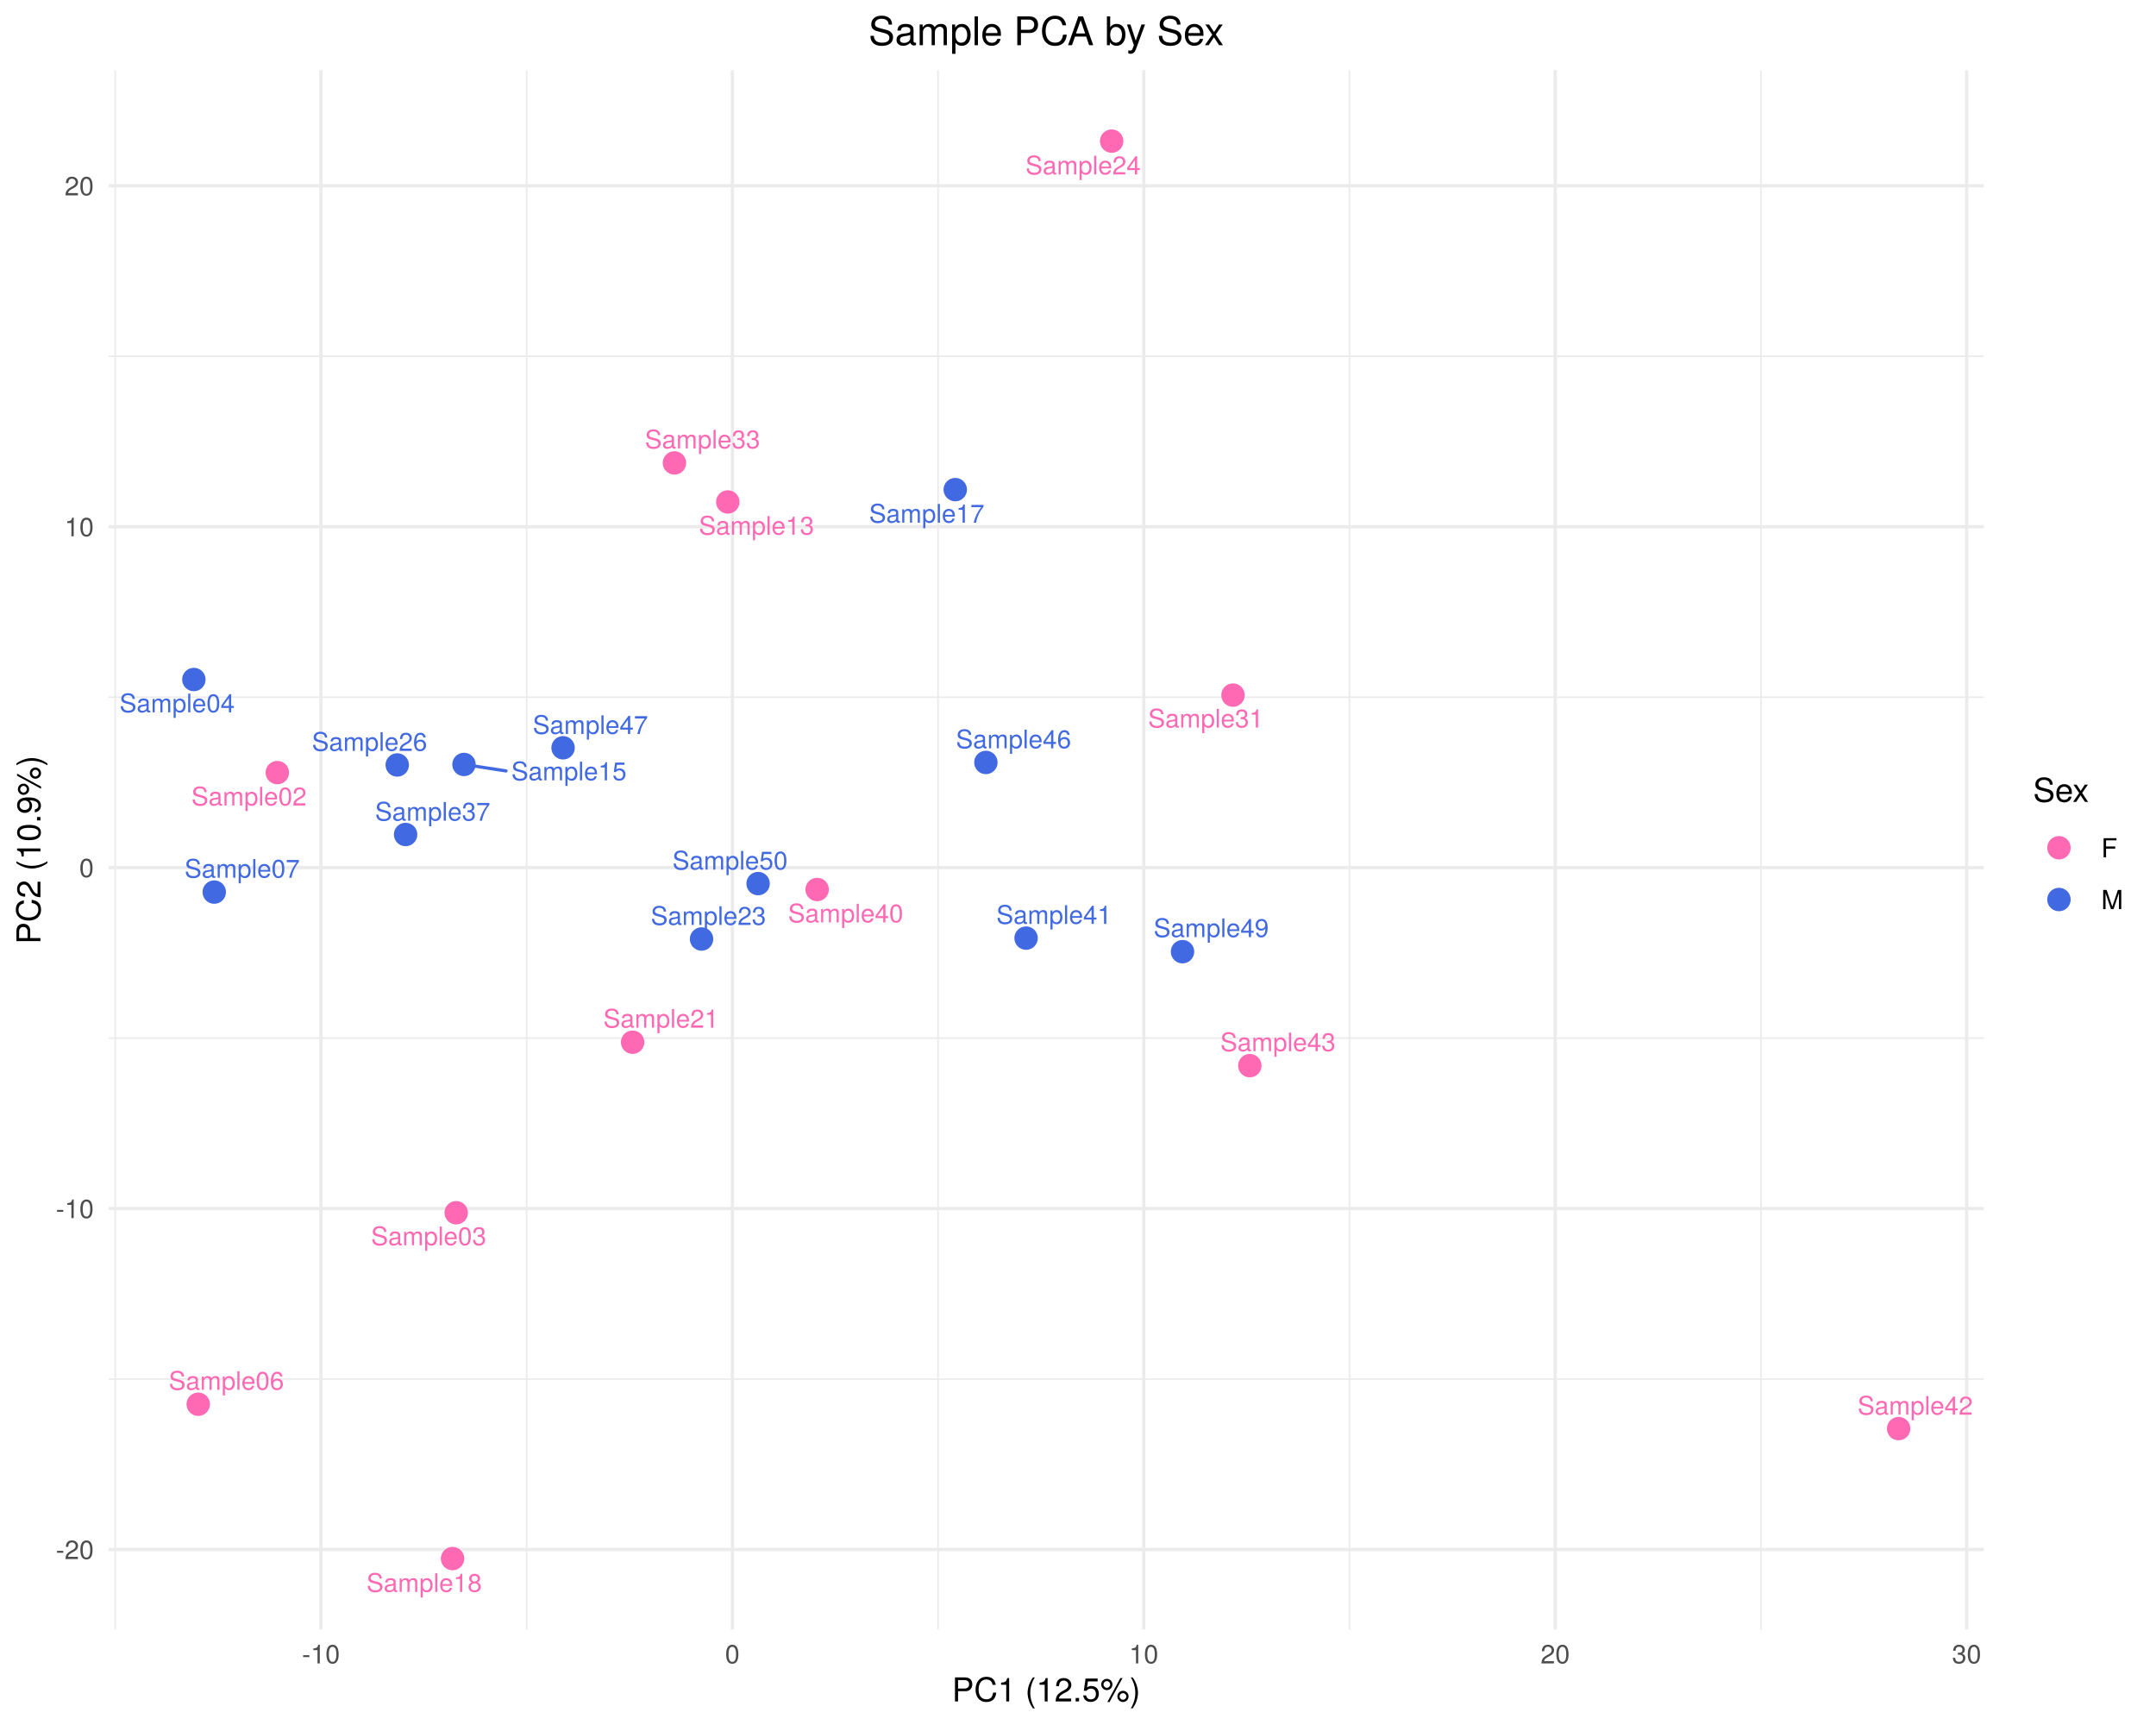
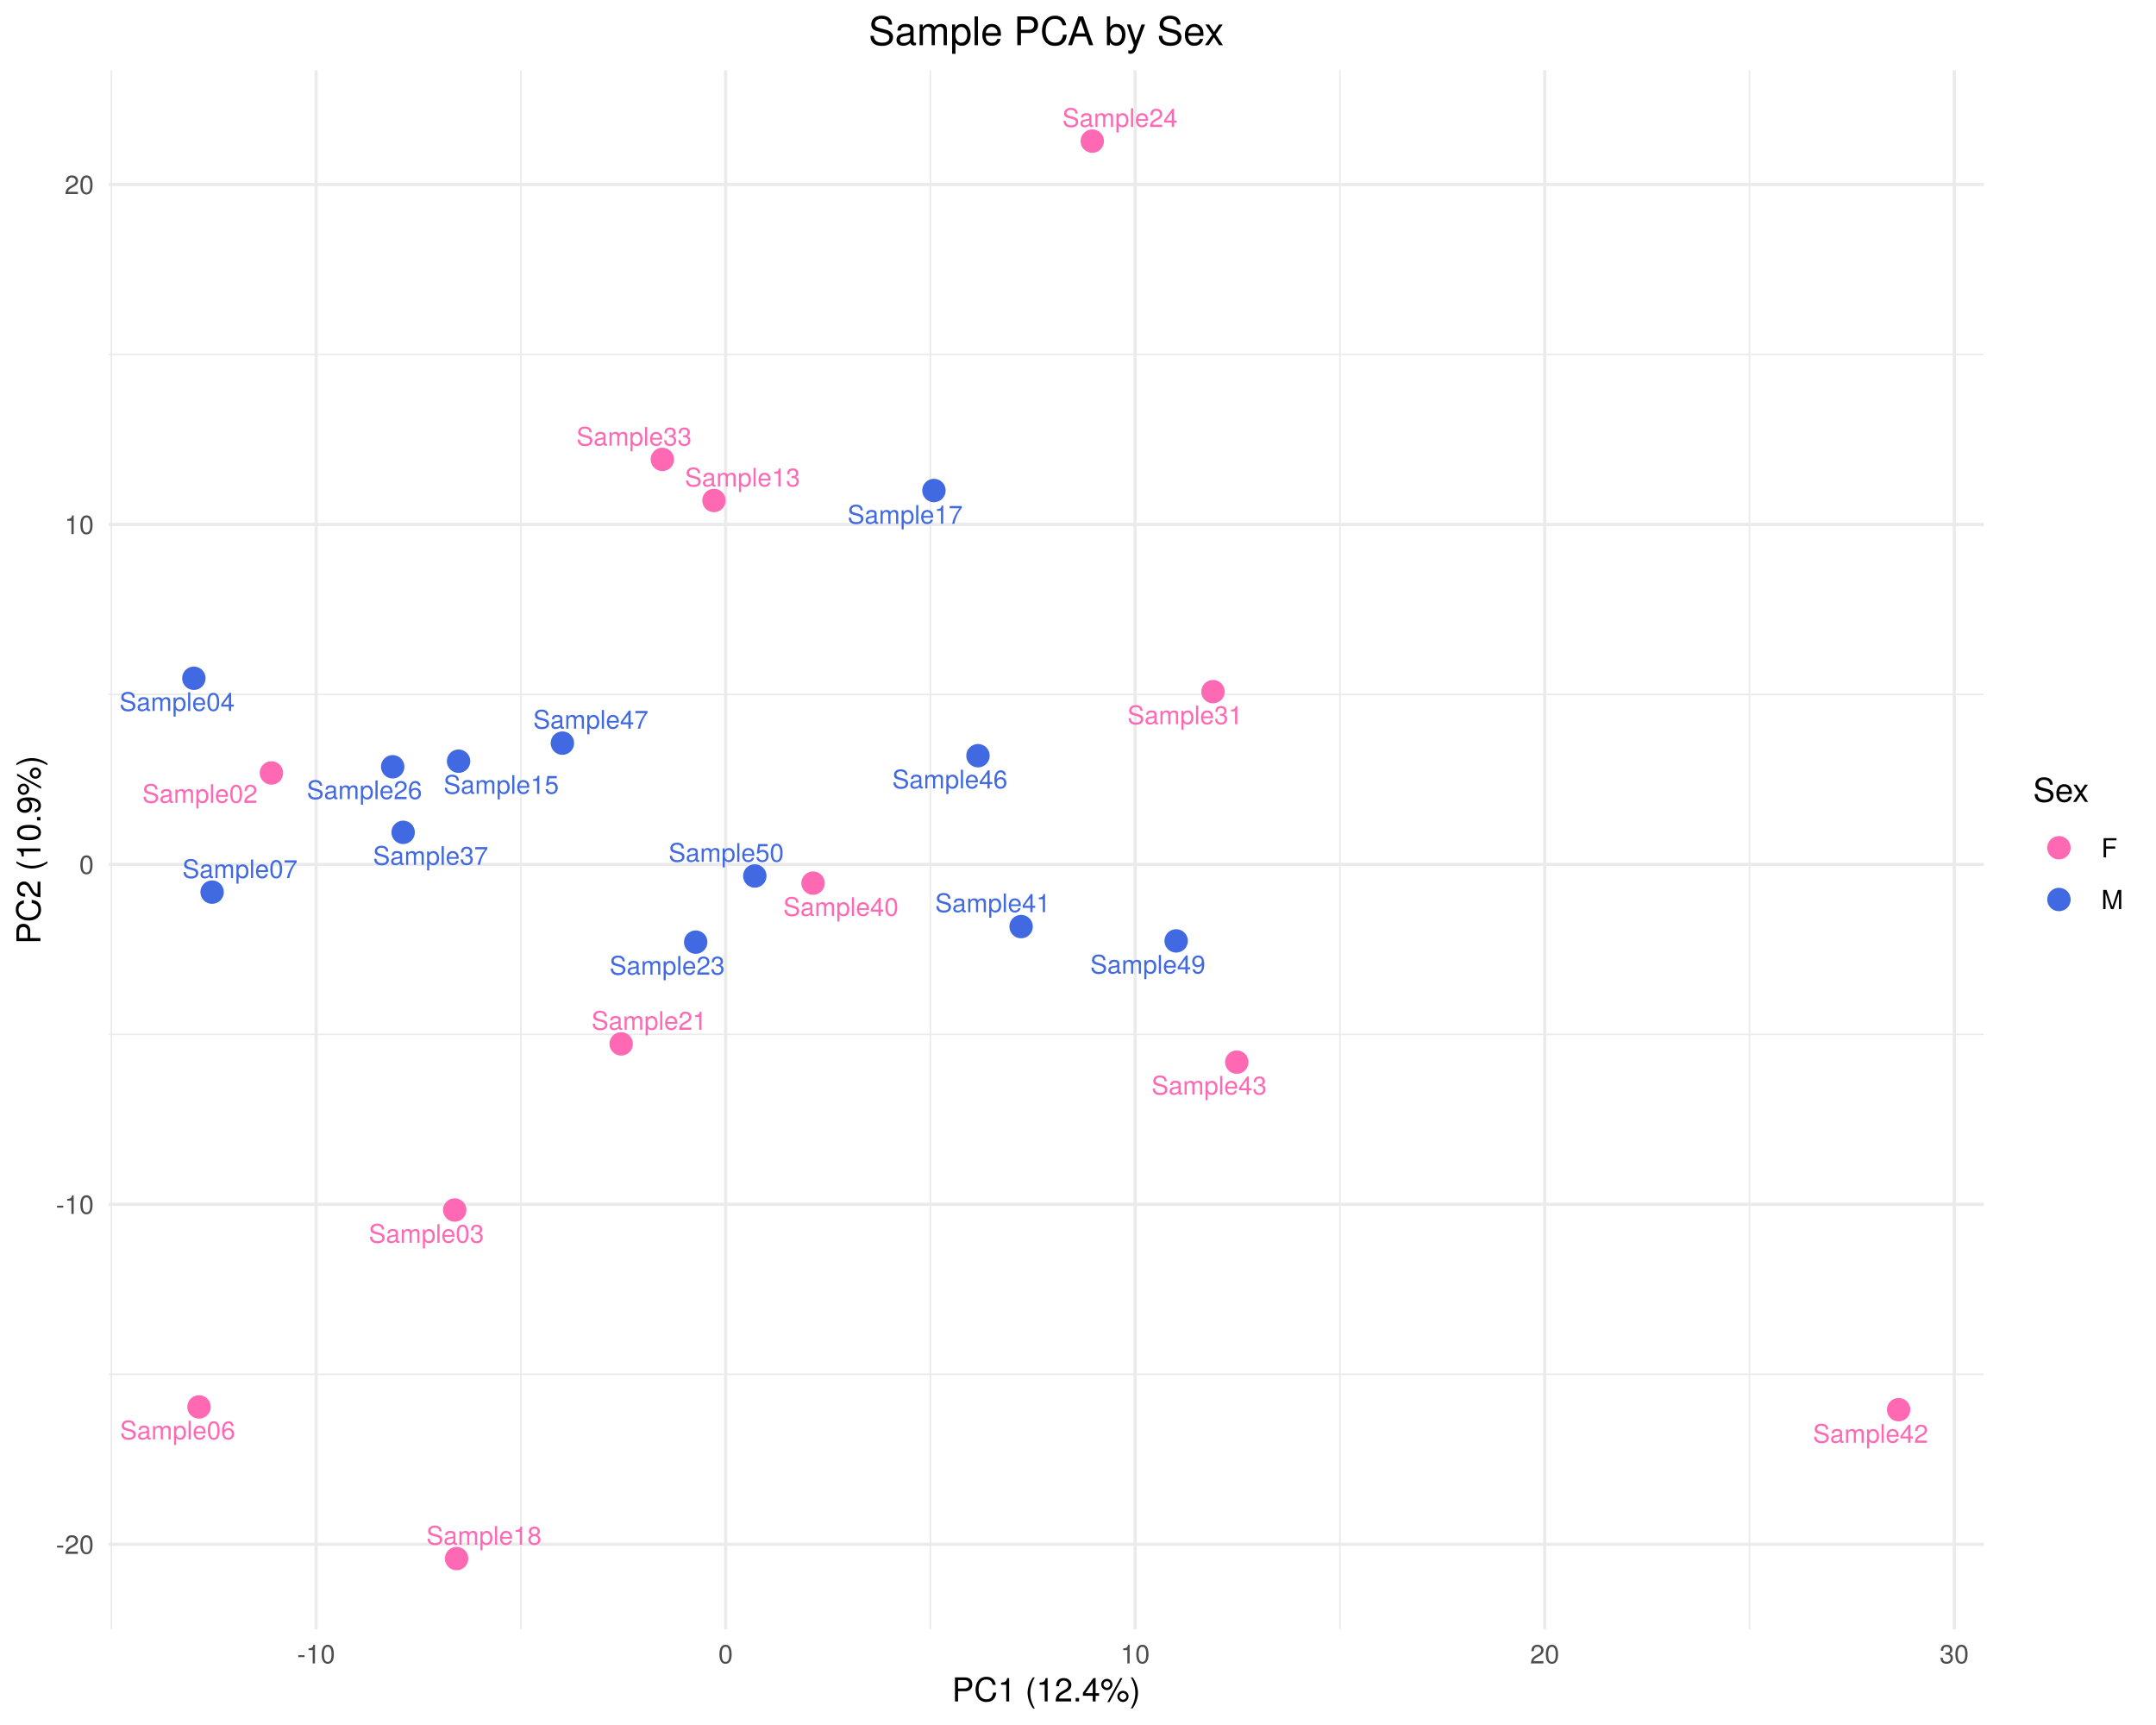
<svg xmlns="http://www.w3.org/2000/svg" class="svglite" width="720.00pt" height="576.00pt" viewBox="0 0 720.00 576.00">
  <defs>
    <style type="text/css">
    .svglite line, .svglite polyline, .svglite polygon, .svglite path, .svglite rect, .svglite circle {
      fill: none;
      stroke: #000000;
      stroke-linecap: round;
      stroke-linejoin: round;
      stroke-miterlimit: 10.00;
    }
    .svglite text {
      white-space: pre;
    }
  </style>
  </defs>
  <rect width="100%" height="100%" style="stroke: none; fill: none;" />
  <defs>
    <clipPath id="cpMC4wMHw3MjAuMDB8MC4wMHw1NzYuMDA=">
      <rect x="0.00" y="0.00" width="720.00" height="576.00" />
    </clipPath>
  </defs>
  <g clip-path="url(#cpMC4wMHw3MjAuMDB8MC4wMHw1NzYuMDA=)">
</g>
  <defs>
    <clipPath id="cpMzYuMjh8NjYyLjUxfDIzLjQ1fDU0NC4wOQ==">
      <rect x="36.28" y="23.45" width="626.24" height="520.64" />
    </clipPath>
  </defs>
  <g clip-path="url(#cpMzYuMjh8NjYyLjUxfDIzLjQ1fDU0NC4wOQ==)">
-     <polyline points="36.28,460.48 662.51,460.48 " style="stroke-width: 0.53; stroke: #EBEBEB; stroke-linecap: butt;" />
-     <polyline points="36.28,346.63 662.51,346.63 " style="stroke-width: 0.53; stroke: #EBEBEB; stroke-linecap: butt;" />
-     <polyline points="36.28,232.79 662.51,232.79 " style="stroke-width: 0.53; stroke: #EBEBEB; stroke-linecap: butt;" />
-     <polyline points="36.28,118.95 662.51,118.95 " style="stroke-width: 0.53; stroke: #EBEBEB; stroke-linecap: butt;" />
-     <polyline points="38.48,544.09 38.48,23.45 " style="stroke-width: 0.53; stroke: #EBEBEB; stroke-linecap: butt;" />
-     <polyline points="175.88,544.09 175.88,23.45 " style="stroke-width: 0.53; stroke: #EBEBEB; stroke-linecap: butt;" />
-     <polyline points="313.27,544.09 313.27,23.45 " style="stroke-width: 0.53; stroke: #EBEBEB; stroke-linecap: butt;" />
-     <polyline points="450.67,544.09 450.67,23.45 " style="stroke-width: 0.53; stroke: #EBEBEB; stroke-linecap: butt;" />
-     <polyline points="588.07,544.09 588.07,23.45 " style="stroke-width: 0.53; stroke: #EBEBEB; stroke-linecap: butt;" />
-     <polyline points="36.28,517.40 662.51,517.40 " style="stroke-width: 1.07; stroke: #EBEBEB; stroke-linecap: butt;" />
-     <polyline points="36.28,403.55 662.51,403.55 " style="stroke-width: 1.07; stroke: #EBEBEB; stroke-linecap: butt;" />
-     <polyline points="36.28,289.71 662.51,289.71 " style="stroke-width: 1.07; stroke: #EBEBEB; stroke-linecap: butt;" />
-     <polyline points="36.28,175.87 662.51,175.87 " style="stroke-width: 1.07; stroke: #EBEBEB; stroke-linecap: butt;" />
-     <polyline points="36.28,62.03 662.51,62.03 " style="stroke-width: 1.07; stroke: #EBEBEB; stroke-linecap: butt;" />
-     <polyline points="107.18,544.09 107.18,23.45 " style="stroke-width: 1.07; stroke: #EBEBEB; stroke-linecap: butt;" />
-     <polyline points="244.58,544.09 244.58,23.45 " style="stroke-width: 1.07; stroke: #EBEBEB; stroke-linecap: butt;" />
-     <polyline points="381.97,544.09 381.97,23.45 " style="stroke-width: 1.07; stroke: #EBEBEB; stroke-linecap: butt;" />
-     <polyline points="519.37,544.09 519.37,23.45 " style="stroke-width: 1.07; stroke: #EBEBEB; stroke-linecap: butt;" />
-     <polyline points="656.77,544.09 656.77,23.45 " style="stroke-width: 1.07; stroke: #EBEBEB; stroke-linecap: butt;" />
-     <circle cx="92.61" cy="257.98" r="3.56" style="stroke-width: 0.71; stroke: #FF69B4; fill: #FF69B4;" />
-     <circle cx="152.35" cy="404.95" r="3.56" style="stroke-width: 0.71; stroke: #FF69B4; fill: #FF69B4;" />
-     <circle cx="64.74" cy="226.90" r="3.56" style="stroke-width: 0.71; stroke: #4169E1; fill: #4169E1;" />
-     <circle cx="66.20" cy="468.89" r="3.56" style="stroke-width: 0.71; stroke: #FF69B4; fill: #FF69B4;" />
-     <circle cx="71.55" cy="297.88" r="3.56" style="stroke-width: 0.71; stroke: #4169E1; fill: #4169E1;" />
-     <circle cx="243.05" cy="167.61" r="3.56" style="stroke-width: 0.71; stroke: #FF69B4; fill: #FF69B4;" />
-     <circle cx="154.95" cy="255.26" r="3.56" style="stroke-width: 0.71; stroke: #4169E1; fill: #4169E1;" />
-     <circle cx="319.01" cy="163.49" r="3.56" style="stroke-width: 0.71; stroke: #4169E1; fill: #4169E1;" />
-     <circle cx="151.13" cy="520.43" r="3.56" style="stroke-width: 0.71; stroke: #FF69B4; fill: #FF69B4;" />
-     <circle cx="211.26" cy="348.01" r="3.56" style="stroke-width: 0.71; stroke: #FF69B4; fill: #FF69B4;" />
-     <circle cx="234.28" cy="313.55" r="3.56" style="stroke-width: 0.71; stroke: #4169E1; fill: #4169E1;" />
-     <circle cx="371.24" cy="47.12" r="3.56" style="stroke-width: 0.71; stroke: #FF69B4; fill: #FF69B4;" />
-     <circle cx="132.66" cy="255.43" r="3.56" style="stroke-width: 0.71; stroke: #4169E1; fill: #4169E1;" />
-     <circle cx="411.76" cy="232.11" r="3.56" style="stroke-width: 0.71; stroke: #FF69B4; fill: #FF69B4;" />
-     <circle cx="225.23" cy="154.58" r="3.56" style="stroke-width: 0.71; stroke: #FF69B4; fill: #FF69B4;" />
-     <circle cx="135.45" cy="278.65" r="3.56" style="stroke-width: 0.71; stroke: #4169E1; fill: #4169E1;" />
-     <circle cx="272.89" cy="297.02" r="3.56" style="stroke-width: 0.71; stroke: #FF69B4; fill: #FF69B4;" />
-     <circle cx="342.66" cy="313.25" r="3.56" style="stroke-width: 0.71; stroke: #4169E1; fill: #4169E1;" />
-     <circle cx="634.05" cy="477.03" r="3.56" style="stroke-width: 0.71; stroke: #FF69B4; fill: #FF69B4;" />
-     <circle cx="417.38" cy="355.83" r="3.56" style="stroke-width: 0.71; stroke: #FF69B4; fill: #FF69B4;" />
-     <circle cx="329.24" cy="254.59" r="3.56" style="stroke-width: 0.71; stroke: #4169E1; fill: #4169E1;" />
-     <circle cx="188.04" cy="249.70" r="3.56" style="stroke-width: 0.71; stroke: #4169E1; fill: #4169E1;" />
-     <circle cx="394.90" cy="317.78" r="3.56" style="stroke-width: 0.71; stroke: #4169E1; fill: #4169E1;" />
-     <circle cx="253.17" cy="295.04" r="3.56" style="stroke-width: 0.71; stroke: #4169E1; fill: #4169E1;" />
-     <line x1="168.99" y1="257.42" x2="156.19" y2="255.45" style="stroke-width: 1.07; stroke: #4169E1;" />
-     <text x="83.16" y="268.97" text-anchor="middle" style="font-size: 8.54px; font-weight: 0;fill: #FF69B4; font-family: &quot;TeX Gyre Heros&quot;;" textLength="38.41px" lengthAdjust="spacingAndGlyphs">Sample02</text>
-     <text x="143.16" y="415.81" text-anchor="middle" style="font-size: 8.54px; font-weight: 0;fill: #FF69B4; font-family: &quot;TeX Gyre Heros&quot;;" textLength="38.41px" lengthAdjust="spacingAndGlyphs">Sample03</text>
-     <text x="59.16" y="237.85" text-anchor="middle" style="font-size: 8.54px; font-weight: 0;fill: #4169E1; font-family: &quot;TeX Gyre Heros&quot;;" textLength="38.41px" lengthAdjust="spacingAndGlyphs">Sample04</text>
-     <text x="75.59" y="464.09" text-anchor="middle" style="font-size: 8.54px; font-weight: 0;fill: #FF69B4; font-family: &quot;TeX Gyre Heros&quot;;" textLength="38.41px" lengthAdjust="spacingAndGlyphs">Sample06</text>
-     <text x="80.88" y="293.09" text-anchor="middle" style="font-size: 8.54px; font-weight: 0;fill: #4169E1; font-family: &quot;TeX Gyre Heros&quot;;" textLength="38.41px" lengthAdjust="spacingAndGlyphs">Sample07</text>
-     <text x="252.63" y="178.55" text-anchor="middle" style="font-size: 8.54px; font-weight: 0;fill: #FF69B4; font-family: &quot;TeX Gyre Heros&quot;;" textLength="38.41px" lengthAdjust="spacingAndGlyphs">Sample13</text>
-     <text x="189.99" y="260.57" text-anchor="middle" style="font-size: 8.54px; font-weight: 0;fill: #4169E1; font-family: &quot;TeX Gyre Heros&quot;;" textLength="38.41px" lengthAdjust="spacingAndGlyphs">Sample15</text>
-     <text x="309.49" y="174.53" text-anchor="middle" style="font-size: 8.54px; font-weight: 0;fill: #4169E1; font-family: &quot;TeX Gyre Heros&quot;;" textLength="38.41px" lengthAdjust="spacingAndGlyphs">Sample17</text>
-     <text x="141.65" y="531.57" text-anchor="middle" style="font-size: 8.54px; font-weight: 0;fill: #FF69B4; font-family: &quot;TeX Gyre Heros&quot;;" textLength="38.41px" lengthAdjust="spacingAndGlyphs">Sample18</text>
-     <text x="220.72" y="343.15" text-anchor="middle" style="font-size: 8.54px; font-weight: 0;fill: #FF69B4; font-family: &quot;TeX Gyre Heros&quot;;" textLength="38.41px" lengthAdjust="spacingAndGlyphs">Sample21</text>
-     <text x="236.57" y="308.85" text-anchor="middle" style="font-size: 8.54px; font-weight: 0;fill: #4169E1; font-family: &quot;TeX Gyre Heros&quot;;" textLength="38.41px" lengthAdjust="spacingAndGlyphs">Sample23</text>
-     <text x="361.71" y="58.25" text-anchor="middle" style="font-size: 8.54px; font-weight: 0;fill: #FF69B4; font-family: &quot;TeX Gyre Heros&quot;;" textLength="38.41px" lengthAdjust="spacingAndGlyphs">Sample24</text>
-     <text x="123.40" y="250.73" text-anchor="middle" style="font-size: 8.54px; font-weight: 0;fill: #4169E1; font-family: &quot;TeX Gyre Heros&quot;;" textLength="38.41px" lengthAdjust="spacingAndGlyphs">Sample26</text>
-     <text x="402.66" y="242.94" text-anchor="middle" style="font-size: 8.54px; font-weight: 0;fill: #FF69B4; font-family: &quot;TeX Gyre Heros&quot;;" textLength="38.41px" lengthAdjust="spacingAndGlyphs">Sample31</text>
-     <text x="234.60" y="149.75" text-anchor="middle" style="font-size: 8.54px; font-weight: 0;fill: #FF69B4; font-family: &quot;TeX Gyre Heros&quot;;" textLength="38.41px" lengthAdjust="spacingAndGlyphs">Sample33</text>
-     <text x="144.50" y="274.04" text-anchor="middle" style="font-size: 8.54px; font-weight: 0;fill: #4169E1; font-family: &quot;TeX Gyre Heros&quot;;" textLength="38.41px" lengthAdjust="spacingAndGlyphs">Sample37</text>
-     <text x="282.41" y="308.01" text-anchor="middle" style="font-size: 8.54px; font-weight: 0;fill: #FF69B4; font-family: &quot;TeX Gyre Heros&quot;;" textLength="38.41px" lengthAdjust="spacingAndGlyphs">Sample40</text>
-     <text x="351.98" y="308.50" text-anchor="middle" style="font-size: 8.54px; font-weight: 0;fill: #4169E1; font-family: &quot;TeX Gyre Heros&quot;;" textLength="38.41px" lengthAdjust="spacingAndGlyphs">Sample41</text>
-     <text x="639.59" y="472.38" text-anchor="middle" style="font-size: 8.54px; font-weight: 0;fill: #FF69B4; font-family: &quot;TeX Gyre Heros&quot;;" textLength="38.41px" lengthAdjust="spacingAndGlyphs">Sample42</text>
-     <text x="426.77" y="351.02" text-anchor="middle" style="font-size: 8.54px; font-weight: 0;fill: #FF69B4; font-family: &quot;TeX Gyre Heros&quot;;" textLength="38.41px" lengthAdjust="spacingAndGlyphs">Sample43</text>
-     <text x="338.47" y="249.87" text-anchor="middle" style="font-size: 8.54px; font-weight: 0;fill: #4169E1; font-family: &quot;TeX Gyre Heros&quot;;" textLength="38.41px" lengthAdjust="spacingAndGlyphs">Sample46</text>
-     <text x="197.16" y="245.08" text-anchor="middle" style="font-size: 8.54px; font-weight: 0;fill: #4169E1; font-family: &quot;TeX Gyre Heros&quot;;" textLength="38.41px" lengthAdjust="spacingAndGlyphs">Sample47</text>
-     <text x="404.50" y="312.91" text-anchor="middle" style="font-size: 8.54px; font-weight: 0;fill: #4169E1; font-family: &quot;TeX Gyre Heros&quot;;" textLength="38.41px" lengthAdjust="spacingAndGlyphs">Sample49</text>
-     <text x="243.80" y="290.37" text-anchor="middle" style="font-size: 8.54px; font-weight: 0;fill: #4169E1; font-family: &quot;TeX Gyre Heros&quot;;" textLength="38.41px" lengthAdjust="spacingAndGlyphs">Sample50</text>
+     <polyline points="36.28,458.90 662.51,458.90 " style="stroke-width: 0.53; stroke: #EBEBEB; stroke-linecap: butt;" />
+     <polyline points="36.28,345.39 662.51,345.39 " style="stroke-width: 0.53; stroke: #EBEBEB; stroke-linecap: butt;" />
+     <polyline points="36.28,231.88 662.51,231.88 " style="stroke-width: 0.53; stroke: #EBEBEB; stroke-linecap: butt;" />
+     <polyline points="36.28,118.36 662.51,118.36 " style="stroke-width: 0.53; stroke: #EBEBEB; stroke-linecap: butt;" />
+     <polyline points="37.18,544.09 37.18,23.45 " style="stroke-width: 0.53; stroke: #EBEBEB; stroke-linecap: butt;" />
+     <polyline points="173.95,544.09 173.95,23.45 " style="stroke-width: 0.53; stroke: #EBEBEB; stroke-linecap: butt;" />
+     <polyline points="310.71,544.09 310.71,23.45 " style="stroke-width: 0.53; stroke: #EBEBEB; stroke-linecap: butt;" />
+     <polyline points="447.47,544.09 447.47,23.45 " style="stroke-width: 0.53; stroke: #EBEBEB; stroke-linecap: butt;" />
+     <polyline points="584.24,544.09 584.24,23.45 " style="stroke-width: 0.53; stroke: #EBEBEB; stroke-linecap: butt;" />
+     <polyline points="36.28,515.66 662.51,515.66 " style="stroke-width: 1.07; stroke: #EBEBEB; stroke-linecap: butt;" />
+     <polyline points="36.28,402.15 662.51,402.15 " style="stroke-width: 1.07; stroke: #EBEBEB; stroke-linecap: butt;" />
+     <polyline points="36.28,288.63 662.51,288.63 " style="stroke-width: 1.07; stroke: #EBEBEB; stroke-linecap: butt;" />
+     <polyline points="36.28,175.12 662.51,175.12 " style="stroke-width: 1.07; stroke: #EBEBEB; stroke-linecap: butt;" />
+     <polyline points="36.28,61.61 662.51,61.61 " style="stroke-width: 1.07; stroke: #EBEBEB; stroke-linecap: butt;" />
+     <polyline points="105.57,544.09 105.57,23.45 " style="stroke-width: 1.07; stroke: #EBEBEB; stroke-linecap: butt;" />
+     <polyline points="242.33,544.09 242.33,23.45 " style="stroke-width: 1.07; stroke: #EBEBEB; stroke-linecap: butt;" />
+     <polyline points="379.09,544.09 379.09,23.45 " style="stroke-width: 1.07; stroke: #EBEBEB; stroke-linecap: butt;" />
+     <polyline points="515.86,544.09 515.86,23.45 " style="stroke-width: 1.07; stroke: #EBEBEB; stroke-linecap: butt;" />
+     <polyline points="652.62,544.09 652.62,23.45 " style="stroke-width: 1.07; stroke: #EBEBEB; stroke-linecap: butt;" />
+     <circle cx="90.64" cy="258.10" r="3.56" style="stroke-width: 0.71; stroke: #FF69B4; fill: #FF69B4;" />
+     <circle cx="151.85" cy="404.04" r="3.56" style="stroke-width: 0.71; stroke: #FF69B4; fill: #FF69B4;" />
+     <circle cx="64.74" cy="226.48" r="3.56" style="stroke-width: 0.71; stroke: #4169E1; fill: #4169E1;" />
+     <circle cx="66.46" cy="469.79" r="3.56" style="stroke-width: 0.71; stroke: #FF69B4; fill: #FF69B4;" />
+     <circle cx="70.83" cy="297.89" r="3.56" style="stroke-width: 0.71; stroke: #4169E1; fill: #4169E1;" />
+     <circle cx="238.43" cy="167.12" r="3.56" style="stroke-width: 0.71; stroke: #FF69B4; fill: #FF69B4;" />
+     <circle cx="153.14" cy="254.17" r="3.56" style="stroke-width: 0.71; stroke: #4169E1; fill: #4169E1;" />
+     <circle cx="311.89" cy="163.79" r="3.56" style="stroke-width: 0.71; stroke: #4169E1; fill: #4169E1;" />
+     <circle cx="152.48" cy="520.43" r="3.56" style="stroke-width: 0.71; stroke: #FF69B4; fill: #FF69B4;" />
+     <circle cx="207.44" cy="348.56" r="3.56" style="stroke-width: 0.71; stroke: #FF69B4; fill: #FF69B4;" />
+     <circle cx="232.33" cy="314.59" r="3.56" style="stroke-width: 0.71; stroke: #4169E1; fill: #4169E1;" />
+     <circle cx="364.77" cy="47.12" r="3.56" style="stroke-width: 0.71; stroke: #FF69B4; fill: #FF69B4;" />
+     <circle cx="131.14" cy="256.03" r="3.56" style="stroke-width: 0.71; stroke: #4169E1; fill: #4169E1;" />
+     <circle cx="405.08" cy="230.95" r="3.56" style="stroke-width: 0.71; stroke: #FF69B4; fill: #FF69B4;" />
+     <circle cx="221.19" cy="153.40" r="3.56" style="stroke-width: 0.71; stroke: #FF69B4; fill: #FF69B4;" />
+     <circle cx="134.63" cy="277.93" r="3.56" style="stroke-width: 0.71; stroke: #4169E1; fill: #4169E1;" />
+     <circle cx="271.52" cy="294.89" r="3.56" style="stroke-width: 0.71; stroke: #FF69B4; fill: #FF69B4;" />
+     <circle cx="341.00" cy="309.40" r="3.56" style="stroke-width: 0.71; stroke: #4169E1; fill: #4169E1;" />
+     <circle cx="634.05" cy="470.71" r="3.56" style="stroke-width: 0.71; stroke: #FF69B4; fill: #FF69B4;" />
+     <circle cx="413.03" cy="354.66" r="3.56" style="stroke-width: 0.71; stroke: #FF69B4; fill: #FF69B4;" />
+     <circle cx="326.60" cy="252.34" r="3.56" style="stroke-width: 0.71; stroke: #4169E1; fill: #4169E1;" />
+     <circle cx="187.81" cy="248.14" r="3.56" style="stroke-width: 0.71; stroke: #4169E1; fill: #4169E1;" />
+     <circle cx="392.78" cy="314.18" r="3.56" style="stroke-width: 0.71; stroke: #4169E1; fill: #4169E1;" />
+     <circle cx="252.07" cy="292.50" r="3.56" style="stroke-width: 0.71; stroke: #4169E1; fill: #4169E1;" />
+     <text x="66.76" y="268.09" text-anchor="middle" style="font-size: 8.54px; font-weight: 0;fill: #FF69B4; font-family: &quot;TeX Gyre Heros&quot;;" textLength="38.41px" lengthAdjust="spacingAndGlyphs">Sample02</text>
+     <text x="142.39" y="414.99" text-anchor="middle" style="font-size: 8.54px; font-weight: 0;fill: #FF69B4; font-family: &quot;TeX Gyre Heros&quot;;" textLength="38.41px" lengthAdjust="spacingAndGlyphs">Sample03</text>
+     <text x="59.14" y="237.40" text-anchor="middle" style="font-size: 8.54px; font-weight: 0;fill: #4169E1; font-family: &quot;TeX Gyre Heros&quot;;" textLength="38.41px" lengthAdjust="spacingAndGlyphs">Sample04</text>
+     <text x="59.29" y="480.64" text-anchor="middle" style="font-size: 8.54px; font-weight: 0;fill: #FF69B4; font-family: &quot;TeX Gyre Heros&quot;;" textLength="38.41px" lengthAdjust="spacingAndGlyphs">Sample06</text>
+     <text x="80.14" y="293.21" text-anchor="middle" style="font-size: 8.54px; font-weight: 0;fill: #4169E1; font-family: &quot;TeX Gyre Heros&quot;;" textLength="38.41px" lengthAdjust="spacingAndGlyphs">Sample07</text>
+     <text x="247.95" y="162.46" text-anchor="middle" style="font-size: 8.54px; font-weight: 0;fill: #FF69B4; font-family: &quot;TeX Gyre Heros&quot;;" textLength="38.41px" lengthAdjust="spacingAndGlyphs">Sample13</text>
+     <text x="167.38" y="265.07" text-anchor="middle" style="font-size: 8.54px; font-weight: 0;fill: #4169E1; font-family: &quot;TeX Gyre Heros&quot;;" textLength="38.41px" lengthAdjust="spacingAndGlyphs">Sample15</text>
+     <text x="302.27" y="174.89" text-anchor="middle" style="font-size: 8.54px; font-weight: 0;fill: #4169E1; font-family: &quot;TeX Gyre Heros&quot;;" textLength="38.41px" lengthAdjust="spacingAndGlyphs">Sample17</text>
+     <text x="161.62" y="515.80" text-anchor="middle" style="font-size: 8.54px; font-weight: 0;fill: #FF69B4; font-family: &quot;TeX Gyre Heros&quot;;" textLength="38.41px" lengthAdjust="spacingAndGlyphs">Sample18</text>
+     <text x="216.78" y="343.87" text-anchor="middle" style="font-size: 8.54px; font-weight: 0;fill: #FF69B4; font-family: &quot;TeX Gyre Heros&quot;;" textLength="38.41px" lengthAdjust="spacingAndGlyphs">Sample21</text>
+     <text x="222.80" y="325.46" text-anchor="middle" style="font-size: 8.54px; font-weight: 0;fill: #4169E1; font-family: &quot;TeX Gyre Heros&quot;;" textLength="38.41px" lengthAdjust="spacingAndGlyphs">Sample23</text>
+     <text x="374.01" y="42.39" text-anchor="middle" style="font-size: 8.54px; font-weight: 0;fill: #FF69B4; font-family: &quot;TeX Gyre Heros&quot;;" textLength="38.41px" lengthAdjust="spacingAndGlyphs">Sample24</text>
+     <text x="121.70" y="266.84" text-anchor="middle" style="font-size: 8.54px; font-weight: 0;fill: #4169E1; font-family: &quot;TeX Gyre Heros&quot;;" textLength="38.41px" lengthAdjust="spacingAndGlyphs">Sample26</text>
+     <text x="395.73" y="241.83" text-anchor="middle" style="font-size: 8.54px; font-weight: 0;fill: #FF69B4; font-family: &quot;TeX Gyre Heros&quot;;" textLength="38.41px" lengthAdjust="spacingAndGlyphs">Sample31</text>
+     <text x="211.74" y="148.81" text-anchor="middle" style="font-size: 8.54px; font-weight: 0;fill: #FF69B4; font-family: &quot;TeX Gyre Heros&quot;;" textLength="38.41px" lengthAdjust="spacingAndGlyphs">Sample33</text>
+     <text x="143.81" y="288.79" text-anchor="middle" style="font-size: 8.54px; font-weight: 0;fill: #4169E1; font-family: &quot;TeX Gyre Heros&quot;;" textLength="38.41px" lengthAdjust="spacingAndGlyphs">Sample37</text>
+     <text x="280.81" y="305.85" text-anchor="middle" style="font-size: 8.54px; font-weight: 0;fill: #FF69B4; font-family: &quot;TeX Gyre Heros&quot;;" textLength="38.41px" lengthAdjust="spacingAndGlyphs">Sample40</text>
+     <text x="331.53" y="304.58" text-anchor="middle" style="font-size: 8.54px; font-weight: 0;fill: #4169E1; font-family: &quot;TeX Gyre Heros&quot;;" textLength="38.41px" lengthAdjust="spacingAndGlyphs">Sample41</text>
+     <text x="624.68" y="481.77" text-anchor="middle" style="font-size: 8.54px; font-weight: 0;fill: #FF69B4; font-family: &quot;TeX Gyre Heros&quot;;" textLength="38.41px" lengthAdjust="spacingAndGlyphs">Sample42</text>
+     <text x="403.78" y="365.50" text-anchor="middle" style="font-size: 8.54px; font-weight: 0;fill: #FF69B4; font-family: &quot;TeX Gyre Heros&quot;;" textLength="38.41px" lengthAdjust="spacingAndGlyphs">Sample43</text>
+     <text x="317.20" y="263.27" text-anchor="middle" style="font-size: 8.54px; font-weight: 0;fill: #4169E1; font-family: &quot;TeX Gyre Heros&quot;;" textLength="38.41px" lengthAdjust="spacingAndGlyphs">Sample46</text>
+     <text x="197.30" y="243.32" text-anchor="middle" style="font-size: 8.54px; font-weight: 0;fill: #4169E1; font-family: &quot;TeX Gyre Heros&quot;;" textLength="38.41px" lengthAdjust="spacingAndGlyphs">Sample47</text>
+     <text x="383.32" y="325.10" text-anchor="middle" style="font-size: 8.54px; font-weight: 0;fill: #4169E1; font-family: &quot;TeX Gyre Heros&quot;;" textLength="38.41px" lengthAdjust="spacingAndGlyphs">Sample49</text>
+     <text x="242.52" y="287.77" text-anchor="middle" style="font-size: 8.54px; font-weight: 0;fill: #4169E1; font-family: &quot;TeX Gyre Heros&quot;;" textLength="38.41px" lengthAdjust="spacingAndGlyphs">Sample50</text>
  </g>
  <g clip-path="url(#cpMC4wMHw3MjAuMDB8MC4wMHw1NzYuMDA=)">
-     <text x="31.35" y="520.60" text-anchor="end" style="font-size: 8.80px; font-weight: 0;fill: #4D4D4D; font-family: &quot;TeX Gyre Heros&quot;;" textLength="12.71px" lengthAdjust="spacingAndGlyphs">-20</text>
-     <text x="31.35" y="406.76" text-anchor="end" style="font-size: 8.80px; font-weight: 0;fill: #4D4D4D; font-family: &quot;TeX Gyre Heros&quot;;" textLength="12.71px" lengthAdjust="spacingAndGlyphs">-10</text>
-     <text x="31.35" y="292.92" text-anchor="end" style="font-size: 8.80px; font-weight: 0;fill: #4D4D4D; font-family: &quot;TeX Gyre Heros&quot;;" textLength="4.89px" lengthAdjust="spacingAndGlyphs">0</text>
-     <text x="31.35" y="179.08" text-anchor="end" style="font-size: 8.80px; font-weight: 0;fill: #4D4D4D; font-family: &quot;TeX Gyre Heros&quot;;" textLength="9.78px" lengthAdjust="spacingAndGlyphs">10</text>
-     <text x="31.35" y="65.24" text-anchor="end" style="font-size: 8.80px; font-weight: 0;fill: #4D4D4D; font-family: &quot;TeX Gyre Heros&quot;;" textLength="9.78px" lengthAdjust="spacingAndGlyphs">20</text>
-     <text x="107.18" y="555.44" text-anchor="middle" style="font-size: 8.80px; font-weight: 0;fill: #4D4D4D; font-family: &quot;TeX Gyre Heros&quot;;" textLength="12.71px" lengthAdjust="spacingAndGlyphs">-10</text>
-     <text x="244.58" y="555.44" text-anchor="middle" style="font-size: 8.80px; font-weight: 0;fill: #4D4D4D; font-family: &quot;TeX Gyre Heros&quot;;" textLength="4.89px" lengthAdjust="spacingAndGlyphs">0</text>
-     <text x="381.97" y="555.44" text-anchor="middle" style="font-size: 8.80px; font-weight: 0;fill: #4D4D4D; font-family: &quot;TeX Gyre Heros&quot;;" textLength="9.78px" lengthAdjust="spacingAndGlyphs">10</text>
-     <text x="519.37" y="555.44" text-anchor="middle" style="font-size: 8.80px; font-weight: 0;fill: #4D4D4D; font-family: &quot;TeX Gyre Heros&quot;;" textLength="9.78px" lengthAdjust="spacingAndGlyphs">20</text>
-     <text x="656.77" y="555.44" text-anchor="middle" style="font-size: 8.80px; font-weight: 0;fill: #4D4D4D; font-family: &quot;TeX Gyre Heros&quot;;" textLength="9.78px" lengthAdjust="spacingAndGlyphs">30</text>
-     <text x="349.40" y="568.12" text-anchor="middle" style="font-size: 11.00px; font-weight: 0; font-family: &quot;TeX Gyre Heros&quot;;" textLength="62.96px" lengthAdjust="spacingAndGlyphs">PC1 (12.5%)</text>
+     <text x="31.35" y="518.87" text-anchor="end" style="font-size: 8.80px; font-weight: 0;fill: #4D4D4D; font-family: &quot;TeX Gyre Heros&quot;;" textLength="12.71px" lengthAdjust="spacingAndGlyphs">-20</text>
+     <text x="31.35" y="405.35" text-anchor="end" style="font-size: 8.80px; font-weight: 0;fill: #4D4D4D; font-family: &quot;TeX Gyre Heros&quot;;" textLength="12.71px" lengthAdjust="spacingAndGlyphs">-10</text>
+     <text x="31.35" y="291.84" text-anchor="end" style="font-size: 8.80px; font-weight: 0;fill: #4D4D4D; font-family: &quot;TeX Gyre Heros&quot;;" textLength="4.89px" lengthAdjust="spacingAndGlyphs">0</text>
+     <text x="31.35" y="178.33" text-anchor="end" style="font-size: 8.80px; font-weight: 0;fill: #4D4D4D; font-family: &quot;TeX Gyre Heros&quot;;" textLength="9.78px" lengthAdjust="spacingAndGlyphs">10</text>
+     <text x="31.35" y="64.81" text-anchor="end" style="font-size: 8.80px; font-weight: 0;fill: #4D4D4D; font-family: &quot;TeX Gyre Heros&quot;;" textLength="9.78px" lengthAdjust="spacingAndGlyphs">20</text>
+     <text x="105.57" y="555.44" text-anchor="middle" style="font-size: 8.80px; font-weight: 0;fill: #4D4D4D; font-family: &quot;TeX Gyre Heros&quot;;" textLength="12.71px" lengthAdjust="spacingAndGlyphs">-10</text>
+     <text x="242.33" y="555.44" text-anchor="middle" style="font-size: 8.80px; font-weight: 0;fill: #4D4D4D; font-family: &quot;TeX Gyre Heros&quot;;" textLength="4.89px" lengthAdjust="spacingAndGlyphs">0</text>
+     <text x="379.09" y="555.44" text-anchor="middle" style="font-size: 8.80px; font-weight: 0;fill: #4D4D4D; font-family: &quot;TeX Gyre Heros&quot;;" textLength="9.78px" lengthAdjust="spacingAndGlyphs">10</text>
+     <text x="515.86" y="555.44" text-anchor="middle" style="font-size: 8.80px; font-weight: 0;fill: #4D4D4D; font-family: &quot;TeX Gyre Heros&quot;;" textLength="9.78px" lengthAdjust="spacingAndGlyphs">20</text>
+     <text x="652.62" y="555.44" text-anchor="middle" style="font-size: 8.80px; font-weight: 0;fill: #4D4D4D; font-family: &quot;TeX Gyre Heros&quot;;" textLength="9.78px" lengthAdjust="spacingAndGlyphs">30</text>
+     <text x="349.40" y="568.12" text-anchor="middle" style="font-size: 11.00px; font-weight: 0; font-family: &quot;TeX Gyre Heros&quot;;" textLength="62.96px" lengthAdjust="spacingAndGlyphs">PC1 (12.4%)</text>
    <text transform="translate(13.50,283.77) rotate(-90)" text-anchor="middle" style="font-size: 11.00px; font-weight: 0; font-family: &quot;TeX Gyre Heros&quot;;" textLength="62.96px" lengthAdjust="spacingAndGlyphs">PC2 (10.9%)</text>
    <text x="678.95" y="267.76" style="font-size: 11.00px; font-weight: 0; font-family: &quot;TeX Gyre Heros&quot;;" textLength="18.95px" lengthAdjust="spacingAndGlyphs">Sex</text>
    <circle cx="687.59" cy="283.08" r="3.56" style="stroke-width: 0.71; stroke: #FF69B4; fill: #FF69B4;" />
    <text x="687.59" y="286.19" text-anchor="middle" style="font-size: 8.54px; font-weight: 0;fill: #FF69B4; font-family: &quot;TeX Gyre Heros&quot;;" textLength="4.74px" lengthAdjust="spacingAndGlyphs">a</text>
    <circle cx="687.59" cy="300.36" r="3.56" style="stroke-width: 0.71; stroke: #4169E1; fill: #4169E1;" />
    <text x="687.59" y="303.47" text-anchor="middle" style="font-size: 8.54px; font-weight: 0;fill: #4169E1; font-family: &quot;TeX Gyre Heros&quot;;" textLength="4.74px" lengthAdjust="spacingAndGlyphs">a</text>
    <text x="701.71" y="286.29" style="font-size: 8.80px; font-weight: 0; font-family: &quot;TeX Gyre Heros&quot;;" textLength="5.38px" lengthAdjust="spacingAndGlyphs">F</text>
    <text x="701.71" y="303.57" style="font-size: 8.80px; font-weight: 0; font-family: &quot;TeX Gyre Heros&quot;;" textLength="7.33px" lengthAdjust="spacingAndGlyphs">M</text>
    <text x="349.40" y="15.09" text-anchor="middle" style="font-size: 13.20px; font-weight: 0; font-family: &quot;TeX Gyre Heros&quot;;" textLength="119.46px" lengthAdjust="spacingAndGlyphs">Sample PCA by Sex</text>
  </g>
</svg>
